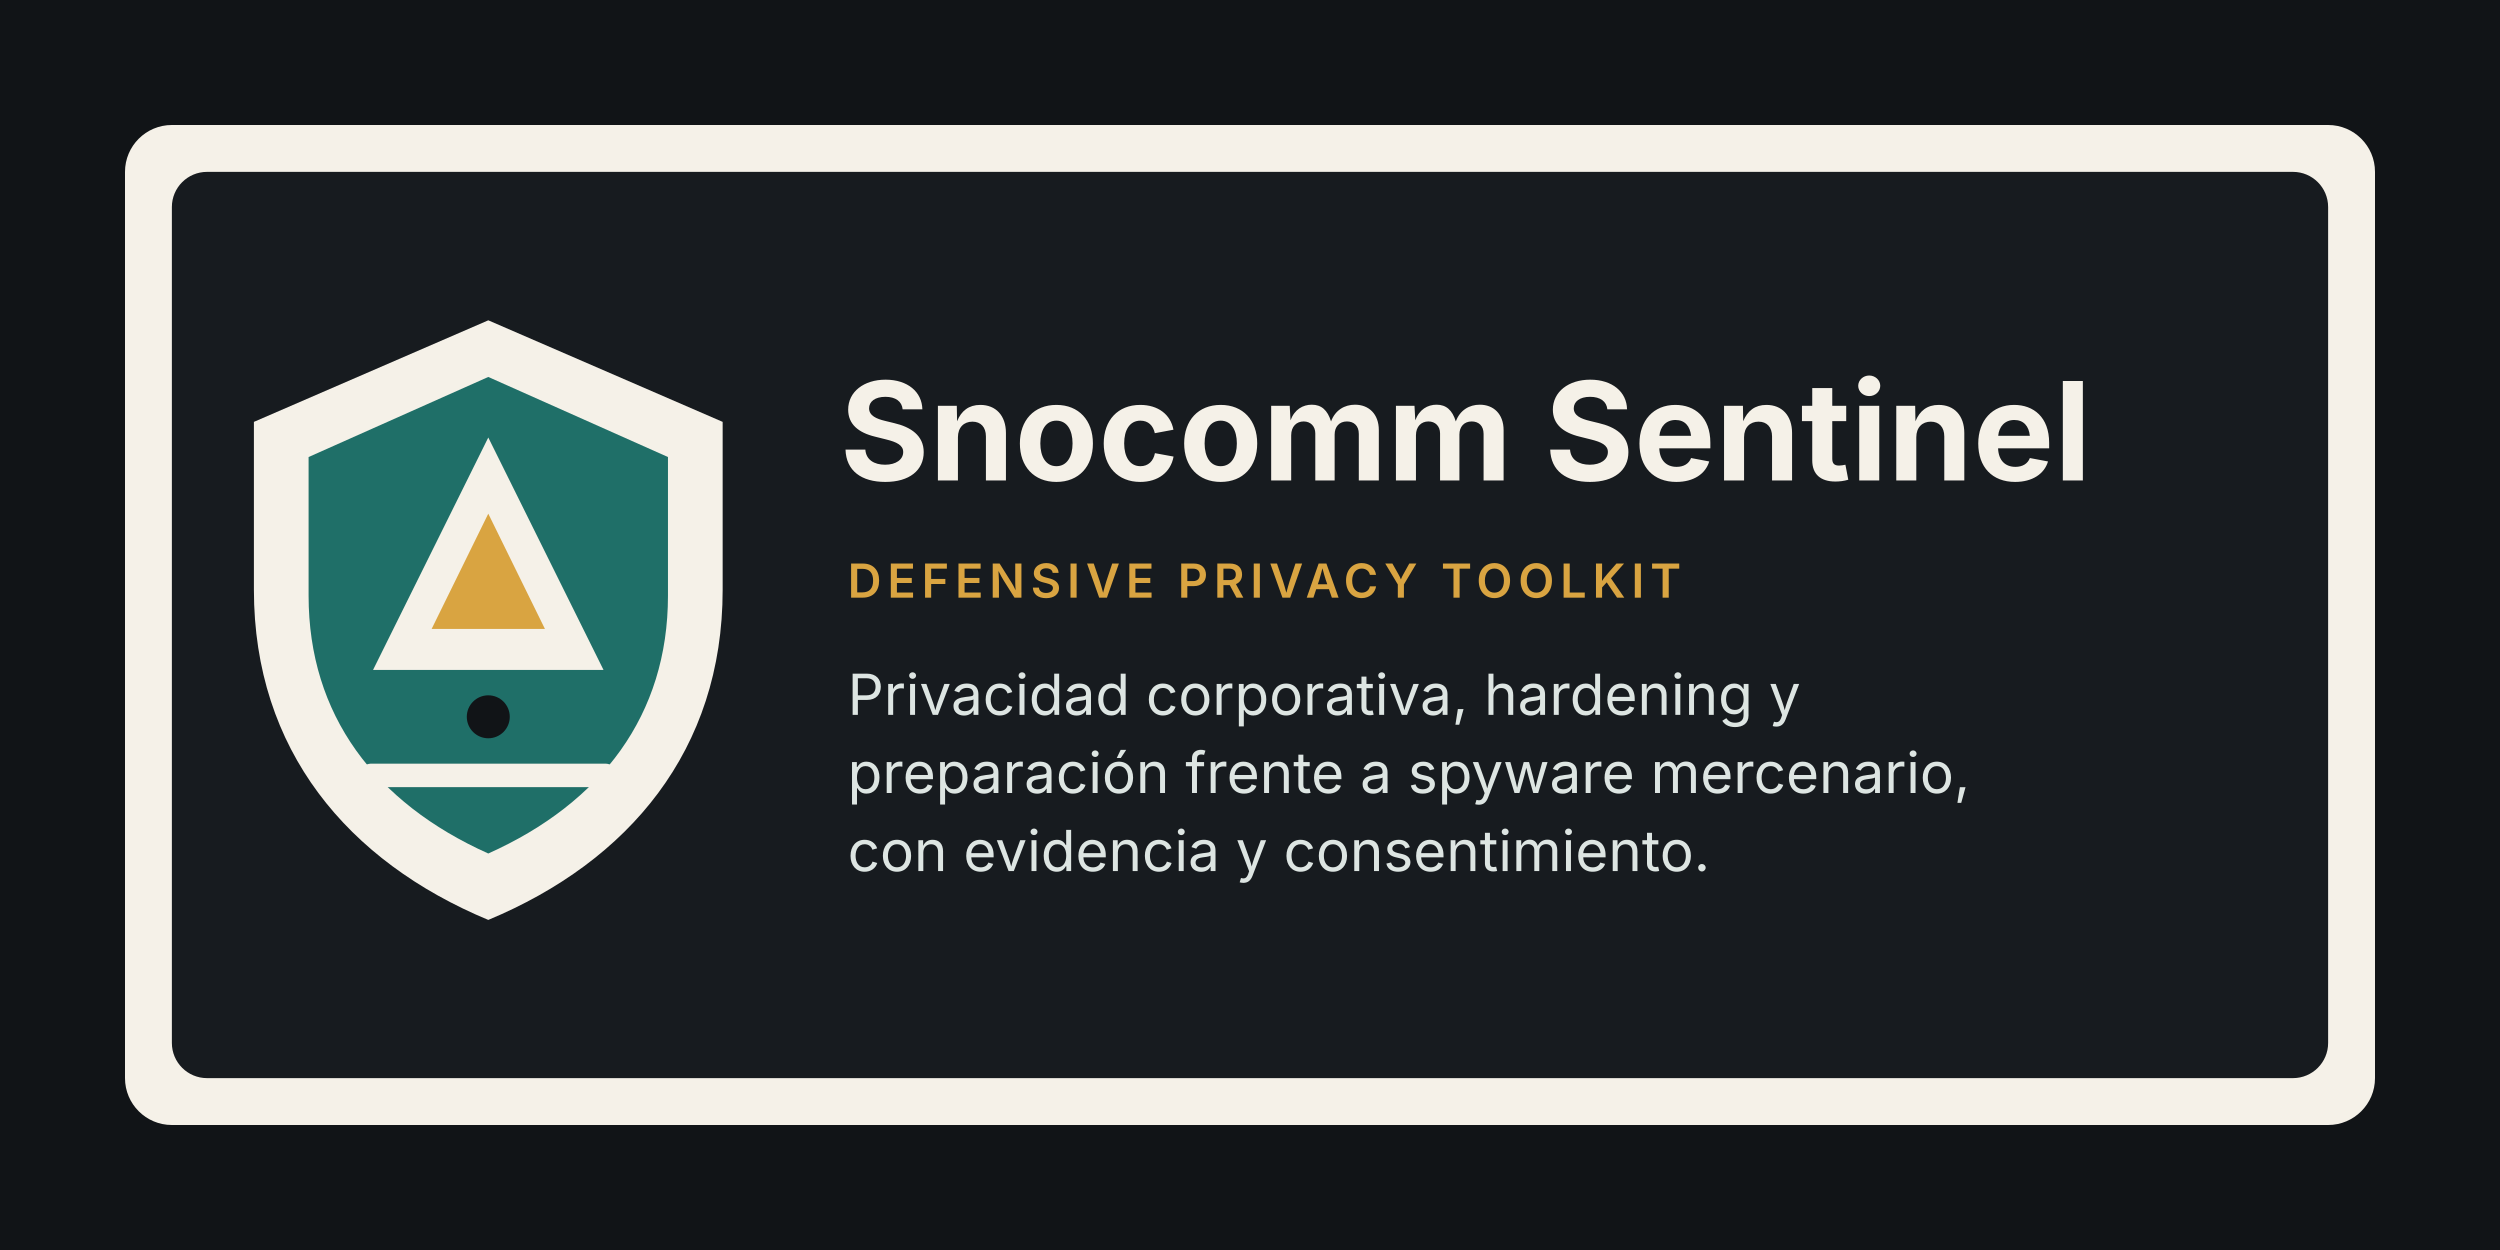
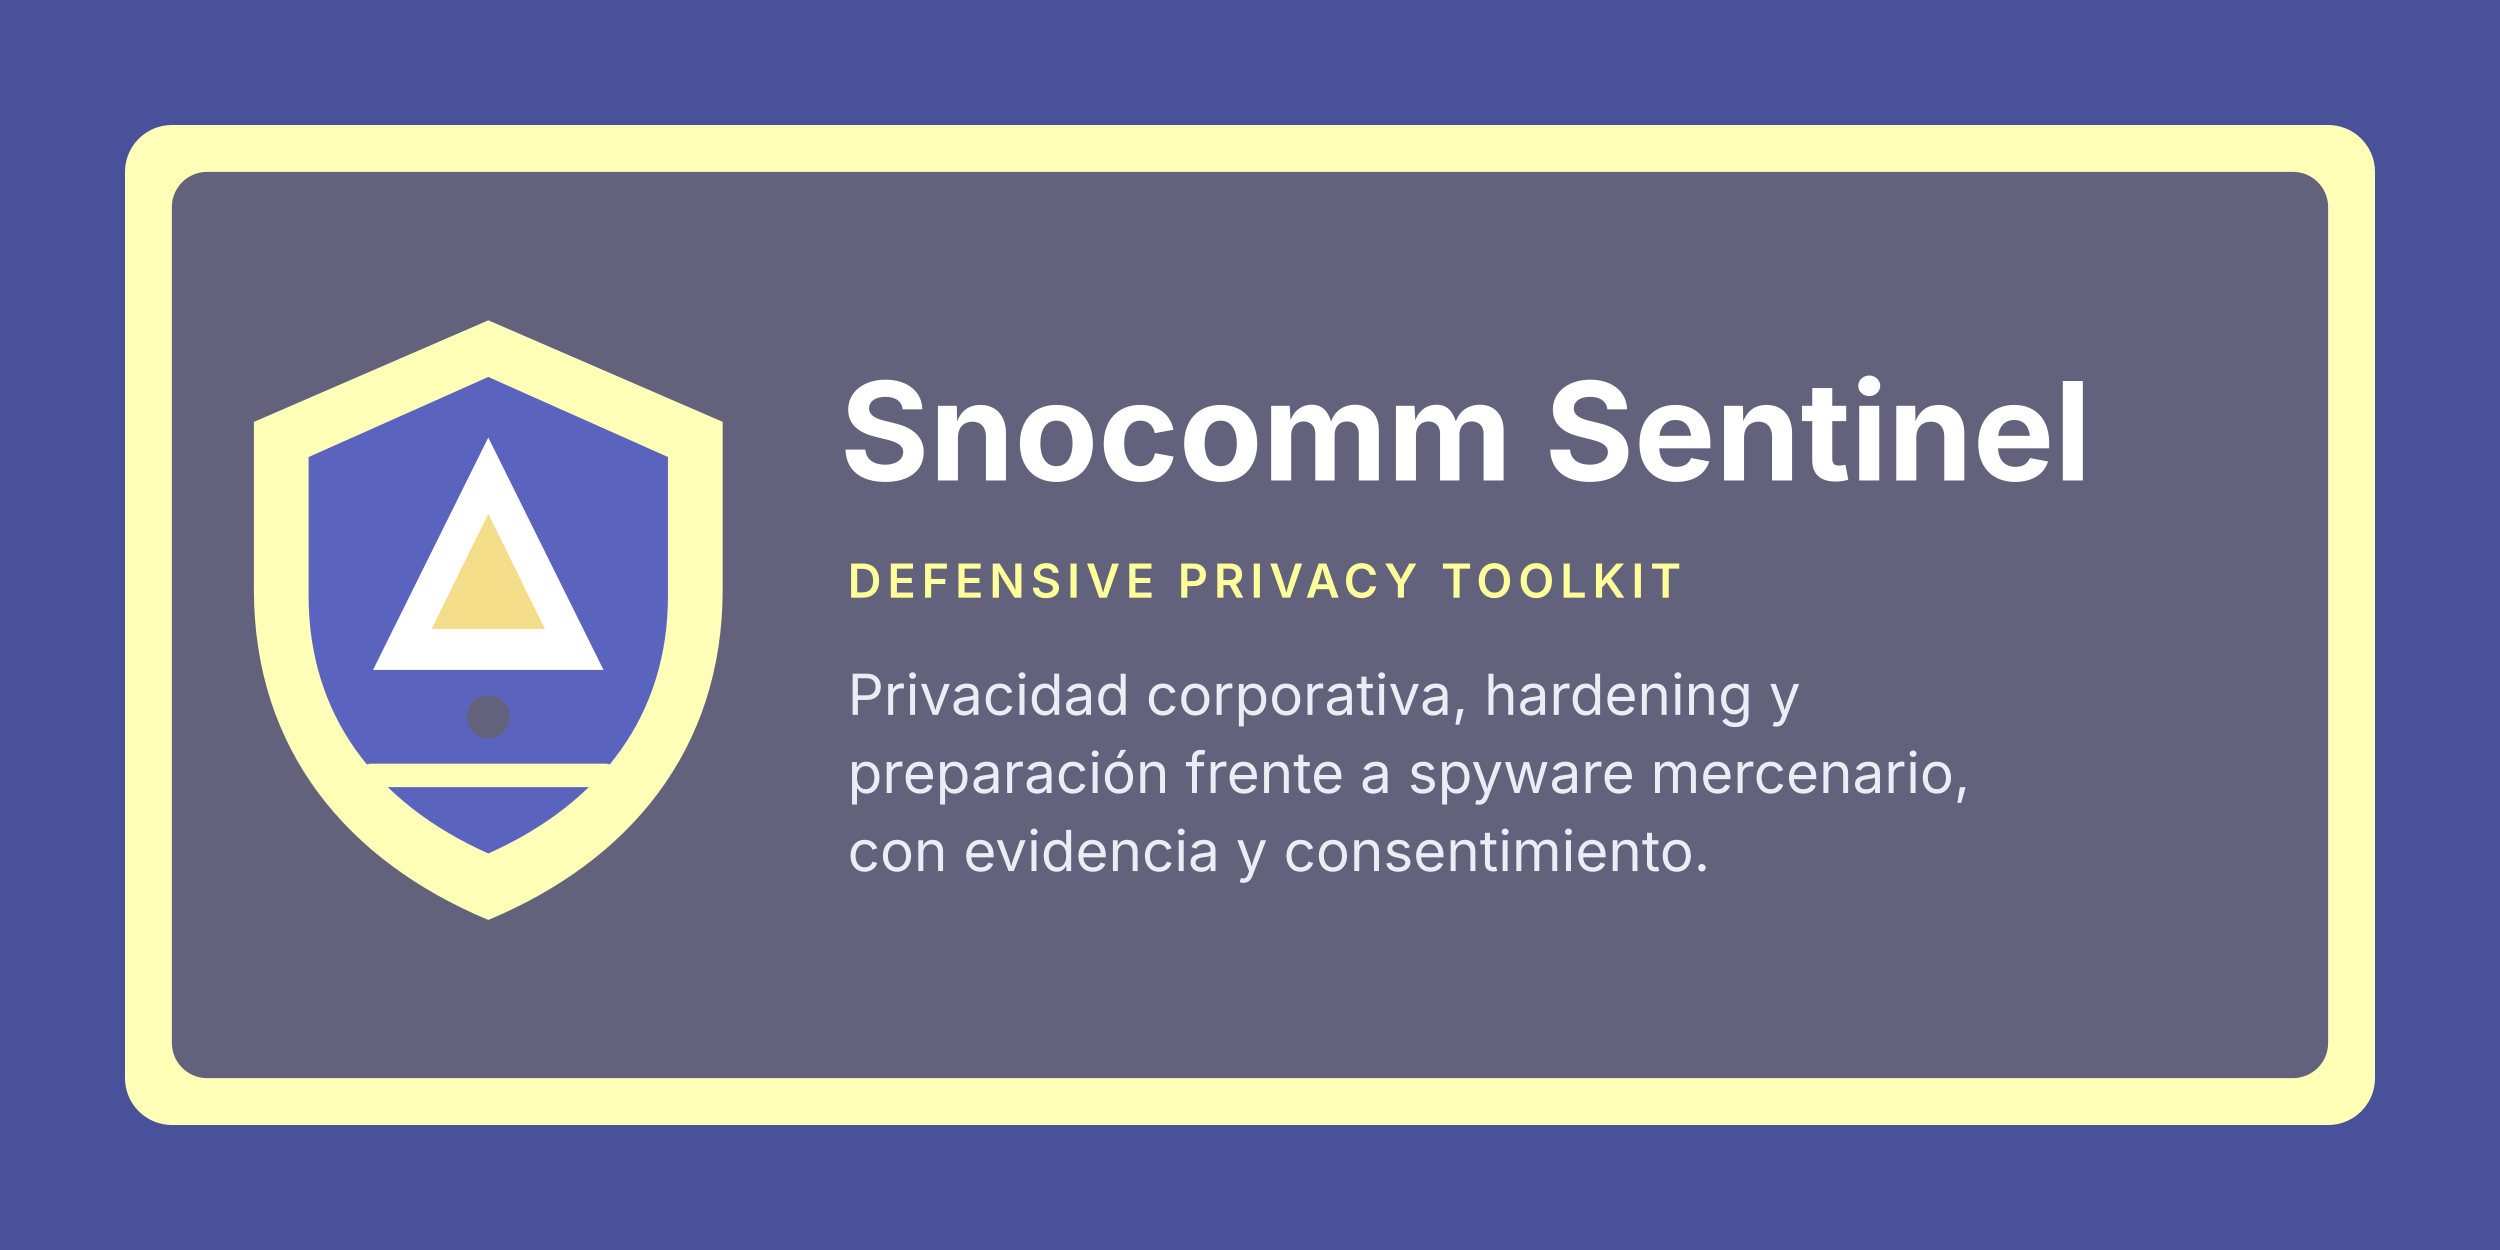
<svg xmlns="http://www.w3.org/2000/svg" viewBox="0 0 1280 640" role="img" aria-labelledby="title desc">
-   <rect width="1280" height="640" fill="#111417" />
-   <rect x="64" y="64" width="1152" height="512" rx="24" fill="#F5F1E8" />
-   <rect x="88" y="88" width="1104" height="464" rx="18" fill="#171B1F" />
-   <path d="M250 164 370 216v86c0 82-48 139-120 169-72-30-120-87-120-169v-86l120-52Z" fill="#F5F1E8" />
-   <path d="M250 193 342 234v71c0 61-34 106-92 132-58-26-92-71-92-132v-71l92-41Z" fill="#1F6F68" />
-   <path d="M250 224 309 343H191l59-119Z" fill="#F5F1E8" />
-   <path d="M250 263 279 322h-58l29-59Z" fill="#D9A441" />
-   <circle cx="250" cy="367" r="11" fill="#111417" />
-   <path d="M190 397h120" stroke="#F5F1E8" stroke-width="12" stroke-linecap="round" />
-   <text x="430" y="246" fill="#F5F1E8" font-family="Inter, ui-sans-serif, system-ui, -apple-system, BlinkMacSystemFont, Segoe UI, sans-serif" font-size="70" font-weight="700">Snocomm Sentinel</text>
-   <text x="434" y="306" fill="#D9A441" font-family="Inter, ui-sans-serif, system-ui, -apple-system, BlinkMacSystemFont, Segoe UI, sans-serif" font-size="24" font-weight="600" letter-spacing="3">DEFENSIVE PRIVACY TOOLKIT</text>
-   <text x="434" y="366" fill="#DDE5E2" font-family="Inter, ui-sans-serif, system-ui, -apple-system, BlinkMacSystemFont, Segoe UI, sans-serif" font-size="29">Privacidad corporativa, hardening y</text>
-   <text x="434" y="406" fill="#DDE5E2" font-family="Inter, ui-sans-serif, system-ui, -apple-system, BlinkMacSystemFont, Segoe UI, sans-serif" font-size="29">preparación frente a spyware mercenario,</text>
-   <text x="434" y="446" fill="#DDE5E2" font-family="Inter, ui-sans-serif, system-ui, -apple-system, BlinkMacSystemFont, Segoe UI, sans-serif" font-size="29">con evidencia y consentimiento.</text>
+   <rect width="1280" height="640" fill="#485199" />
+   <rect x="64" y="64" width="1152" height="512" rx="24" fill="#FFFFB8" />
+   <rect x="88" y="88" width="1104" height="464" rx="18" fill="#63627C" />
+   <path d="M250 164 370 216v86c0 82-48 139-120 169-72-30-120-87-120-169v-86l120-52Z" fill="#FFFFB8" />
+   <path d="M250 193 342 234v71c0 61-34 106-92 132-58-26-92-71-92-132v-71l92-41Z" fill="#5A64BF" />
+   <path d="M250 224 309 343H191l59-119Z" fill="#FFFFFF" />
+   <path d="M250 263 279 322h-58l29-59Z" fill="#F3DD88" />
+   <circle cx="250" cy="367" r="11" fill="#63627C" />
+   <path d="M190 397h120" stroke="#FFFFB8" stroke-width="12" stroke-linecap="round" />
+   <text x="430" y="246" fill="#FFFFFF" font-family="Inter, ui-sans-serif, system-ui, -apple-system, BlinkMacSystemFont, Segoe UI, sans-serif" font-size="70" font-weight="700">Snocomm Sentinel</text>
+   <text x="434" y="306" fill="#FFFF99" font-family="Inter, ui-sans-serif, system-ui, -apple-system, BlinkMacSystemFont, Segoe UI, sans-serif" font-size="24" font-weight="600" letter-spacing="3">DEFENSIVE PRIVACY TOOLKIT</text>
+   <text x="434" y="366" fill="#EAEEF4" font-family="Inter, ui-sans-serif, system-ui, -apple-system, BlinkMacSystemFont, Segoe UI, sans-serif" font-size="29">Privacidad corporativa, hardening y</text>
+   <text x="434" y="406" fill="#EAEEF4" font-family="Inter, ui-sans-serif, system-ui, -apple-system, BlinkMacSystemFont, Segoe UI, sans-serif" font-size="29">preparación frente a spyware mercenario,</text>
+   <text x="434" y="446" fill="#EAEEF4" font-family="Inter, ui-sans-serif, system-ui, -apple-system, BlinkMacSystemFont, Segoe UI, sans-serif" font-size="29">con evidencia y consentimiento.</text>
</svg>
